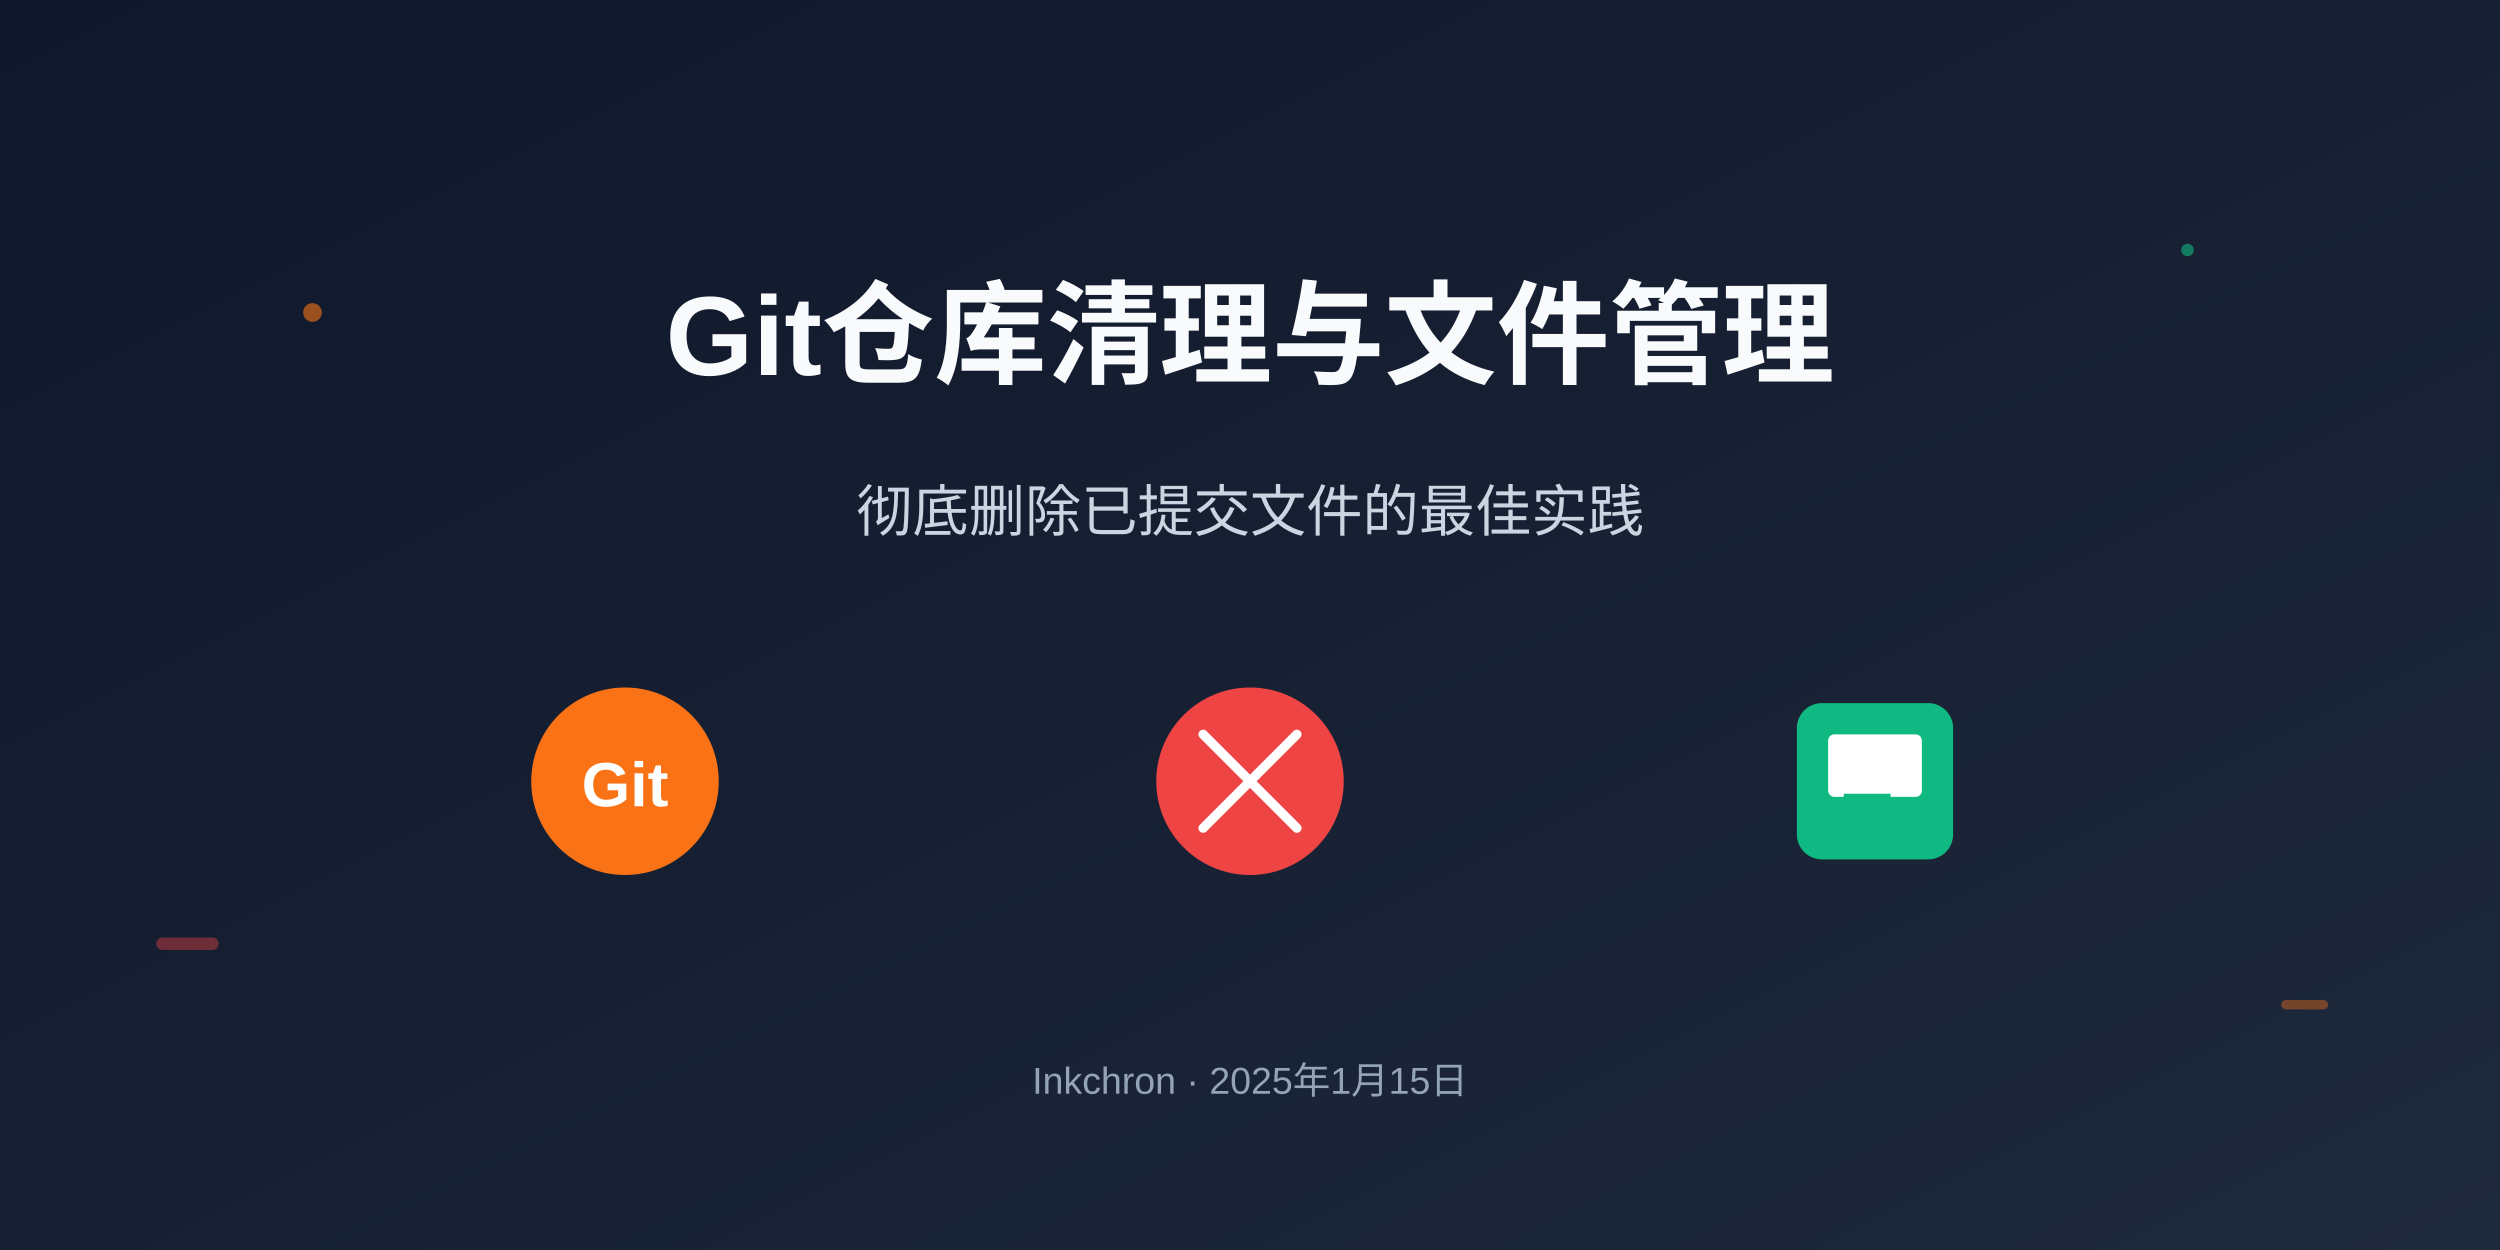
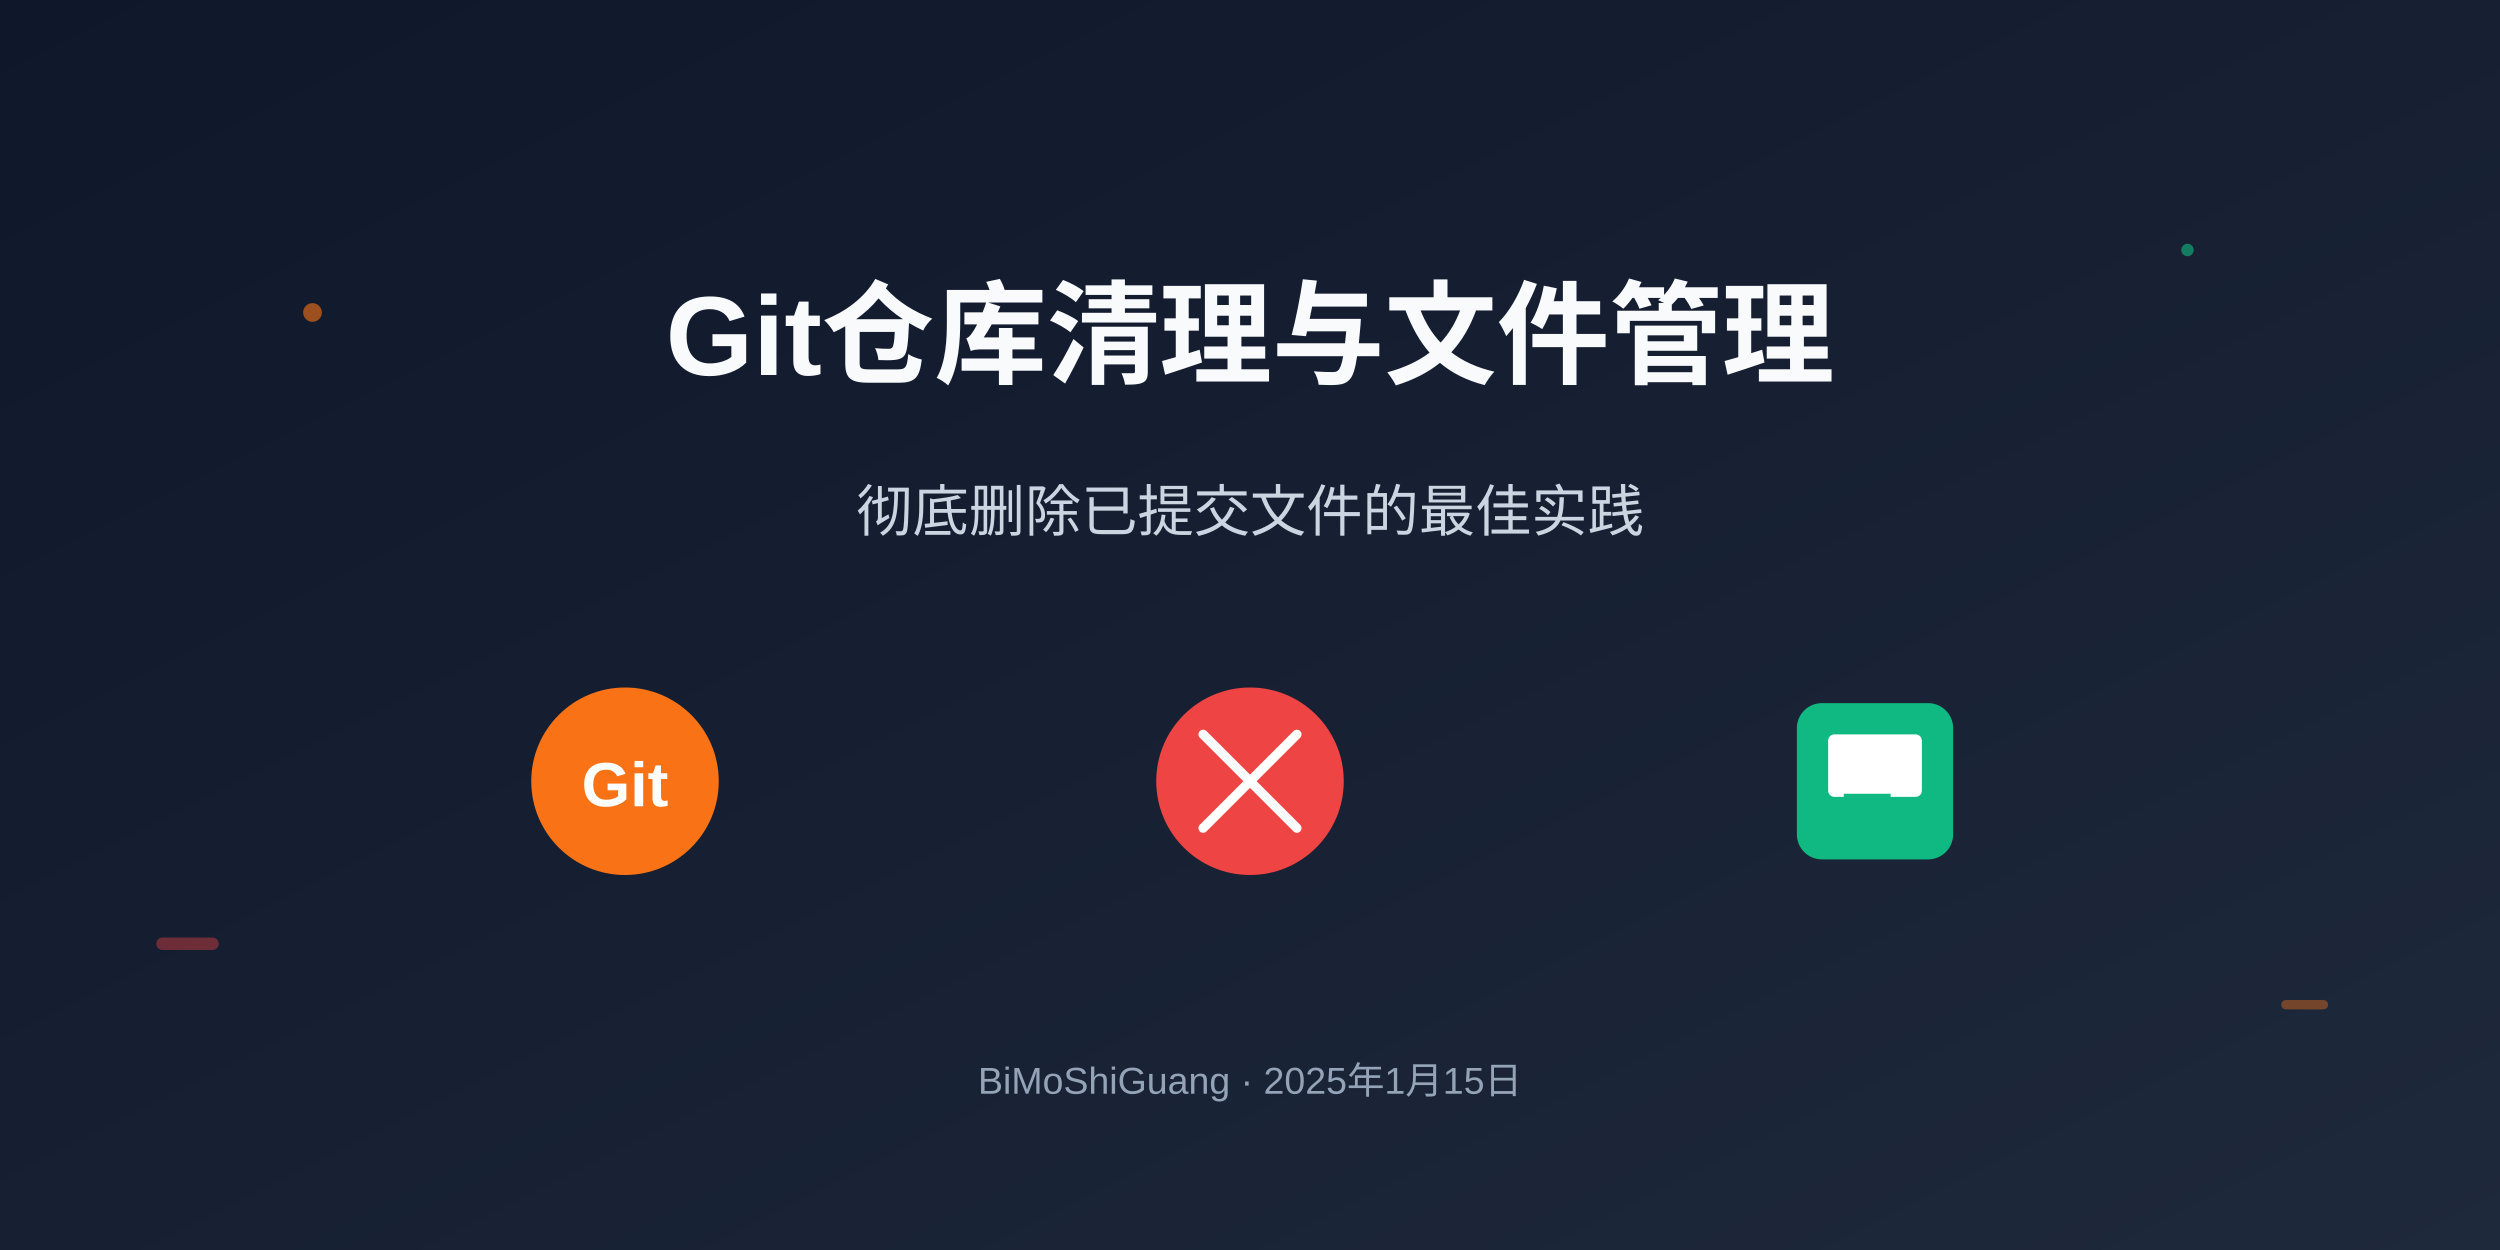
<svg xmlns="http://www.w3.org/2000/svg" width="800" height="400">
  <defs>
    <linearGradient id="bgGradient" x1="0%" y1="0%" x2="100%" y2="100%">
      <stop offset="0%" style="stop-color:#0f172a;stop-opacity:1" />
      <stop offset="100%" style="stop-color:#1e293b;stop-opacity:1" />
    </linearGradient>
  </defs>
  <rect width="800" height="400" fill="url(#bgGradient)" />
  <text x="400" y="120" text-anchor="middle" font-family="Arial, sans-serif" font-size="36" font-weight="bold" fill="#f8fafc">
    Git仓库清理与文件管理
  </text>
  <text x="400" y="170" text-anchor="middle" font-family="Arial, sans-serif" font-size="18" fill="#cbd5e1">
    彻底删除已提交文件的最佳实践
  </text>
  <g transform="translate(200, 250)">
    <circle cx="0" cy="0" r="30" fill="#f97316" />
    <text x="0" y="8" text-anchor="middle" font-family="Arial, sans-serif" font-size="20" fill="white" font-weight="bold">Git</text>
  </g>
  <g transform="translate(400, 250)">
    <circle cx="0" cy="0" r="30" fill="#ef4444" />
    <path d="M-15,-15 L15,15 M15,-15 L-15,15" stroke="white" stroke-width="3" stroke-linecap="round" />
  </g>
  <g transform="translate(600, 250)">
    <rect x="-25" y="-25" width="50" height="50" rx="8" fill="#10b981" />
    <rect x="-15" y="-15" width="30" height="20" rx="2" fill="white" />
    <line x1="-10" y1="5" x2="5" y2="5" stroke="#10b981" stroke-width="2" />
    <line x1="-10" y1="10" x2="5" y2="10" stroke="#10b981" stroke-width="2" />
  </g>
  <circle cx="100" cy="100" r="3" fill="#f97316" opacity="0.6" />
  <circle cx="700" cy="80" r="2" fill="#10b981" opacity="0.6" />
  <rect x="50" y="300" width="20" height="4" rx="2" fill="#ef4444" opacity="0.4" />
  <rect x="730" y="320" width="15" height="3" rx="1.5" fill="#f97316" opacity="0.4" />
  <text x="400" y="350" text-anchor="middle" font-family="Arial, sans-serif" font-size="12" fill="#94a3b8">
-     Inkchron · 2025年1月15日
+     BiMoShiGuang · 2025年1月15日
  </text>
</svg>
